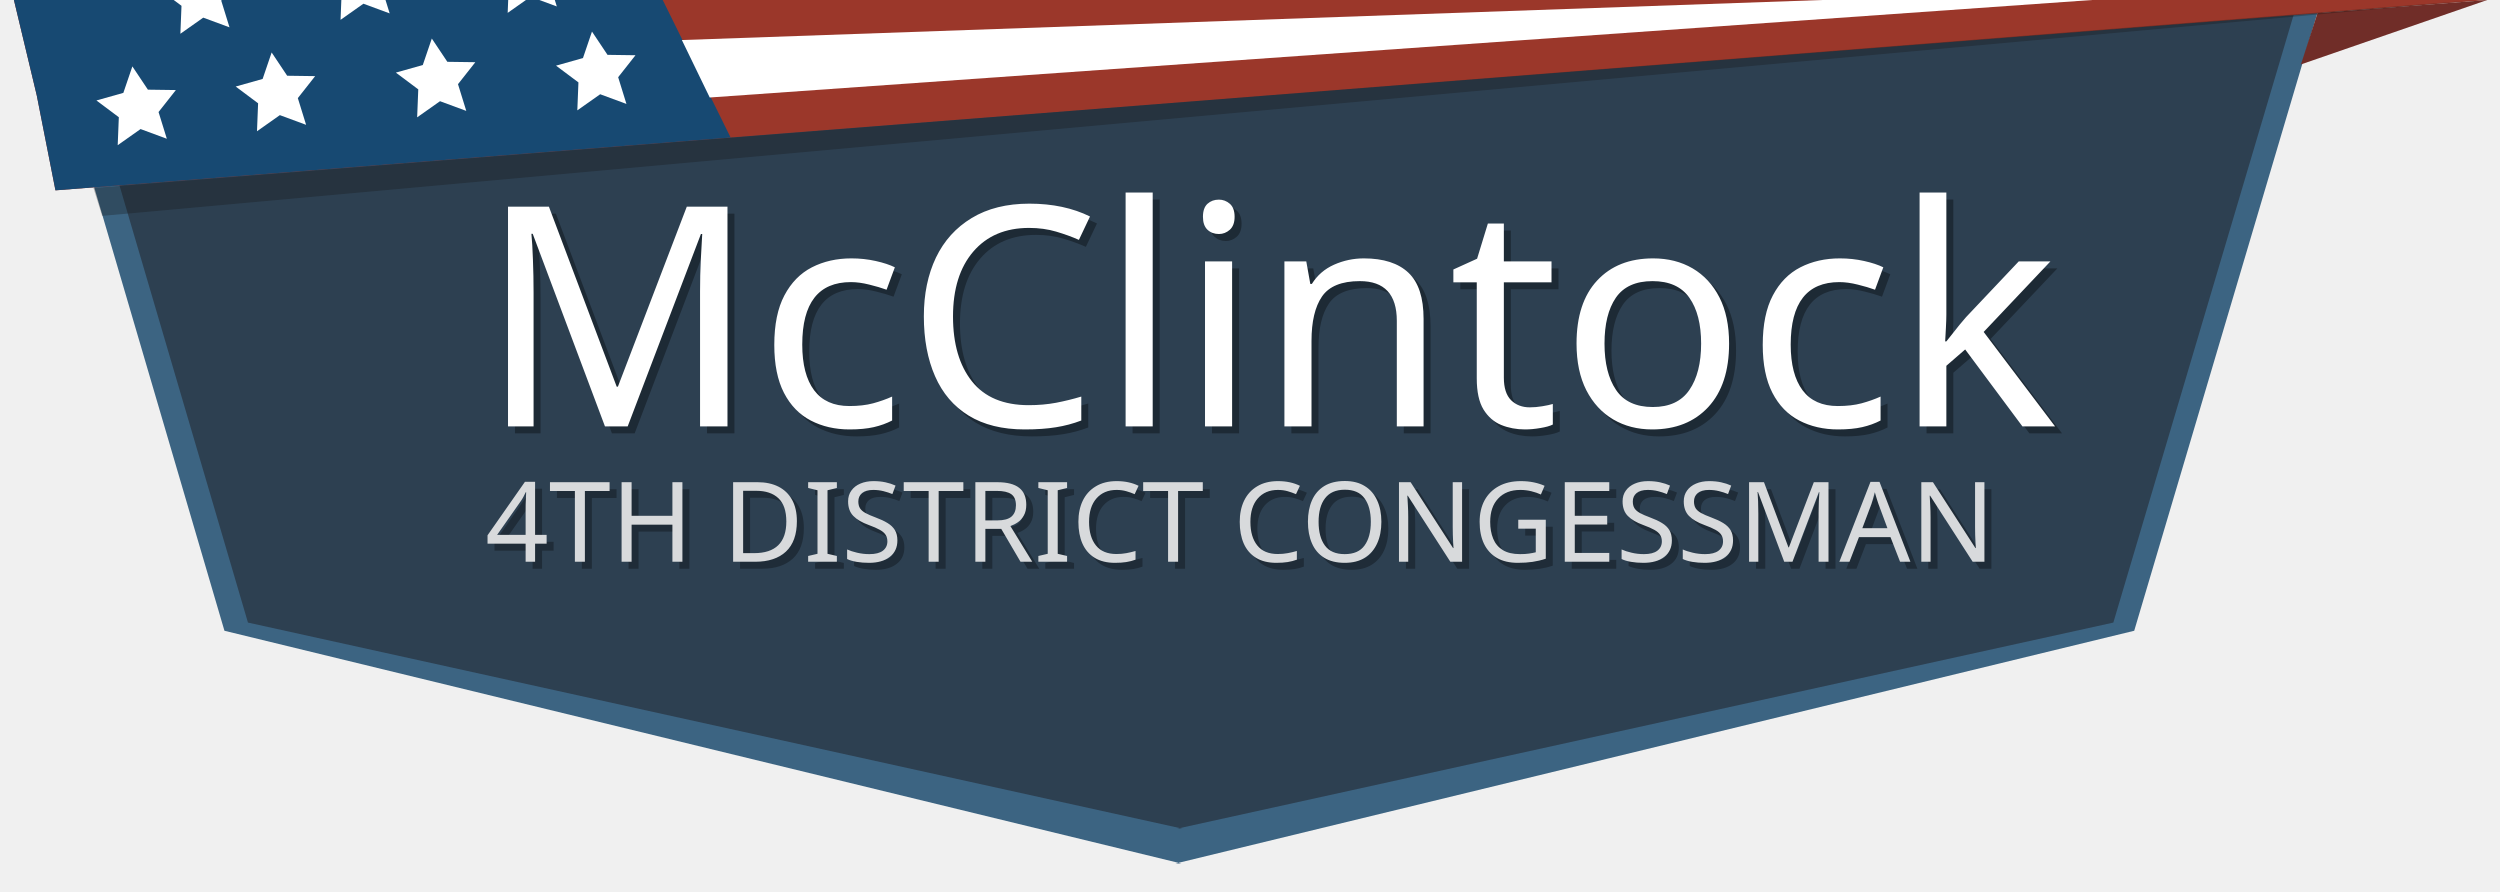
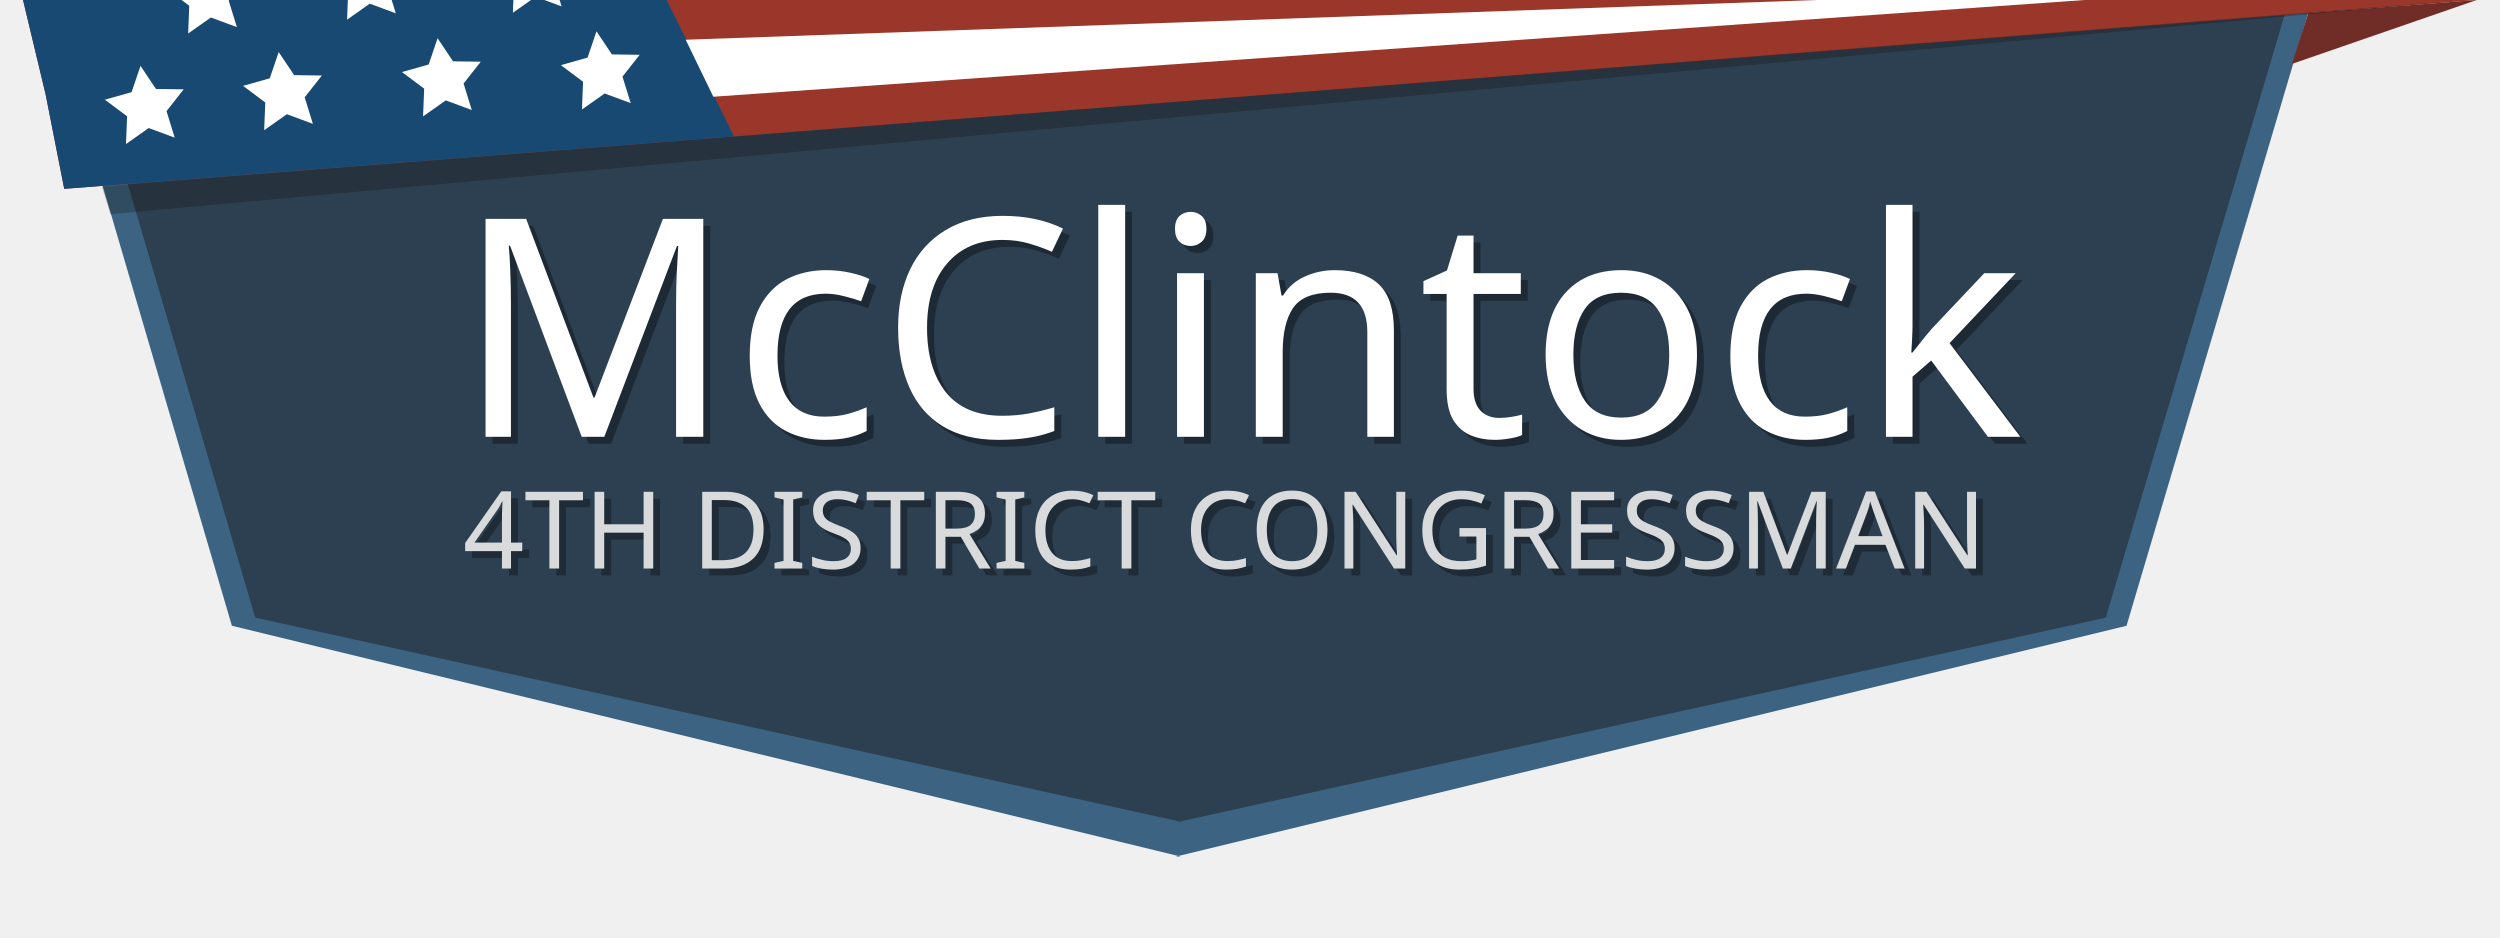
- <svg xmlns="http://www.w3.org/2000/svg" xmlns:xlink="http://www.w3.org/1999/xlink" version="1.1" id="Layer_1" x="0px" y="0px" width="359px" height="128px" viewBox="0 0 359 128" enable-background="new 0 0 359 128" xml:space="preserve">
+ <svg xmlns="http://www.w3.org/2000/svg" xmlns:xlink="http://www.w3.org/1999/xlink" version="1.1" id="Layer_1" x="0px" y="0px" width="361.866px" height="135.731px" viewBox="0 0 361.866 135.731" enable-background="new 0 0 361.866 135.731" xml:space="preserve">
  <g>
    <defs>
-       <rect id="SVGID_1_" x="-1.333" width="362" height="128" />
+       <rect id="SVGID_1_" x="-3" width="364" height="126" />
    </defs>
    <clipPath id="SVGID_2_">
      <use xlink:href="#SVGID_1_" overflow="visible" />
    </clipPath>
    <g clip-path="url(#SVGID_2_)">
      <g>
        <g>
-           <polyline fill="#3C6482" points="167.667,-1 333.629,-1 306.473,90.578 168.824,124 169.625,124 32.231,90.578 5.333,-1       168.667,-1     " />
+           <polyline fill="#3C6482" points="169,-1 334.963,-1 307.807,90.578 170.157,124 170.959,124 33.565,90.578 6.666,-1 170,-1           " />
        </g>
        <g>
-           <polyline fill="#2D4051" points="168.667,0 330,0 303.476,89.402 169.025,119 169.808,119 35.606,89.402 9.333,0 169.667,0           " />
+           <polyline fill="#2D4051" points="170,0 331.334,0 304.81,89.402 170.358,119 171.142,119 36.94,89.402 10.667,0 171,0     " />
        </g>
        <g>
          <g opacity="0.35">
-             <text transform="matrix(1 0 0 1 69.6685 62.229)" font-family="'Cabin-Bold'" font-size="44.19">McClintock</text>
+             <text transform="matrix(1 0 0 1 67.002 64.229)" font-family="'Cabin-Bold'" font-size="44.19">McClintock</text>
          </g>
          <g>
-             <text transform="matrix(1 0 0 1 68.6685 61.229)" fill="#FFFFFF" font-family="'Cabin-Bold'" font-size="44.19">McClintock</text>
+             <text transform="matrix(1 0 0 1 66.002 63.229)" fill="#FFFFFF" font-family="'Cabin-Bold'" font-size="44.19">McClintock</text>
          </g>
        </g>
        <g opacity="0.9">
          <g opacity="0.35">
-             <text transform="matrix(1 0 0 1 70.6665 81.6665)" font-family="'Cabin-Regular'" font-size="16">4TH DISTRICT CONGESSMAN</text>
+             <text transform="matrix(1 0 0 1 68 83.291)" font-family="'Cabin-Regular'" font-size="15.558">4TH DISTRICT CONGRESSMAN</text>
          </g>
          <g>
-             <text transform="matrix(1 0 0 1 69.6665 80.6665)" fill="#EBEBEB" font-family="'Cabin-Regular'" font-size="16">4TH DISTRICT CONGESSMAN</text>
+             <text transform="matrix(1 0 0 1 67 82.291)" fill="#EBEBEB" font-family="'Cabin-Regular'" font-size="15.558">4TH DISTRICT CONGRESSMAN</text>
          </g>
        </g>
-         <polygon fill="#9B372A" points="2,0 5.271,13.667 7.963,27.334 357.167,0    " />
-         <polygon fill="#702D28" points="357.167,0 330.417,9.25 332.792,1.875    " />
-         <polygon fill="#174972" points="95.167,0 104.917,19.75 7.963,27.334 5.271,13.667 2,0    " />
-         <polygon fill="#FFFFFF" points="101.917,14 300.417,0 261.667,0 97.917,5.75    " />
-         <polygon fill="#FFFFFF" points="19.008,9.534 21.239,12.876 25.257,12.932 22.768,16.087 23.957,19.926 20.186,18.533      16.903,20.849 17.063,16.833 13.845,14.427 17.713,13.337    " />
-         <polygon fill="#FFFFFF" points="39.008,7.534 41.239,10.876 45.257,10.932 42.768,14.087 43.957,17.926 40.186,16.533      36.903,18.849 37.063,14.833 33.845,12.427 37.713,11.337    " />
-         <polygon fill="#FFFFFF" points="85.008,4.534 87.239,7.876 91.257,7.932 88.768,11.087 89.957,14.926 86.186,13.533      82.903,15.849 83.063,11.833 79.845,9.427 83.713,8.337    " />
-         <polygon fill="#FFFFFF" points="62.008,5.534 64.239,8.876 68.257,8.932 65.768,12.087 66.957,15.926 63.186,14.533      59.903,16.849 60.063,12.833 56.845,10.427 60.713,9.337    " />
+         <polygon fill="#9B372A" points="3.334,0 6.604,13.667 9.297,27.334 358.5,0    " />
+         <polygon fill="#702D28" points="358.5,0 331.75,9.25 334.125,1.875    " />
+         <polygon fill="#174972" points="96.5,0 106.25,19.75 9.297,27.334 6.604,13.667 3.334,0    " />
+         <polygon fill="#FFFFFF" points="103.25,14 301.75,0 263,0 99.25,5.75    " />
+         <polygon fill="#FFFFFF" points="20.341,9.534 22.573,12.876 26.591,12.932 24.102,16.087 25.29,19.926 21.52,18.533      18.236,20.849 18.396,16.833 15.179,14.427 19.046,13.337    " />
+         <polygon fill="#FFFFFF" points="40.341,7.534 42.573,10.876 46.591,10.932 44.102,14.087 45.29,17.926 41.52,16.533      38.236,18.849 38.396,14.833 35.179,12.427 39.046,11.337    " />
+         <polygon fill="#FFFFFF" points="86.341,4.534 88.573,7.876 92.591,7.932 90.102,11.087 91.29,14.926 87.52,13.533 84.236,15.849      84.396,11.833 81.179,9.427 85.046,8.337    " />
+         <polygon fill="#FFFFFF" points="63.341,5.534 65.573,8.876 69.591,8.932 67.102,12.087 68.29,15.926 64.52,14.533 61.236,16.849      61.396,12.833 58.179,10.427 62.046,9.337    " />
        <g>
          <defs>
-             <rect id="SVGID_3_" x="12.667" width="71" height="5" />
+             <rect id="SVGID_3_" x="14" width="71" height="5" />
          </defs>
          <clipPath id="SVGID_4_">
            <use xlink:href="#SVGID_3_" overflow="visible" />
          </clipPath>
          <g clip-path="url(#SVGID_4_)">
-             <polygon fill="#FFFFFF" points="28.008,-6.466 30.239,-3.124 34.257,-3.068 31.768,0.087 32.957,3.926 29.186,2.533        25.903,4.849 26.063,0.833 22.845,-1.573 26.713,-2.663      " />
-             <polygon fill="#FFFFFF" points="51.008,-8.466 53.239,-5.124 57.257,-5.068 54.768,-1.913 55.957,1.926 52.186,0.533        48.903,2.849 49.063,-1.167 45.845,-3.573 49.713,-4.663      " />
-             <polygon fill="#FFFFFF" points="75.008,-9.466 77.239,-6.124 81.257,-6.068 78.768,-2.913 79.957,0.926 76.186,-0.467        72.903,1.849 73.063,-2.167 69.845,-4.573 73.713,-5.663      " />
+             <polygon fill="#FFFFFF" points="29.341,-6.466 31.573,-3.124 35.591,-3.068 33.102,0.087 34.29,3.926 30.52,2.533        27.236,4.849 27.396,0.833 24.179,-1.573 28.046,-2.663      " />
+             <polygon fill="#FFFFFF" points="52.341,-8.466 54.573,-5.124 58.591,-5.068 56.102,-1.913 57.29,1.926 53.52,0.533        50.236,2.849 50.396,-1.167 47.179,-3.573 51.046,-4.663      " />
+             <polygon fill="#FFFFFF" points="76.341,-9.466 78.573,-6.124 82.591,-6.068 80.102,-2.913 81.29,0.926 77.52,-0.467        74.236,1.849 74.396,-2.167 71.179,-4.573 75.046,-5.663      " />
          </g>
        </g>
      </g>
-       <polygon opacity="0.3" fill="#141414" points="355.667,0 13.417,27 14.667,31   " />
+       <polygon opacity="0.3" fill="#141414" points="357,0 14.75,27 16,31   " />
    </g>
  </g>
</svg>
